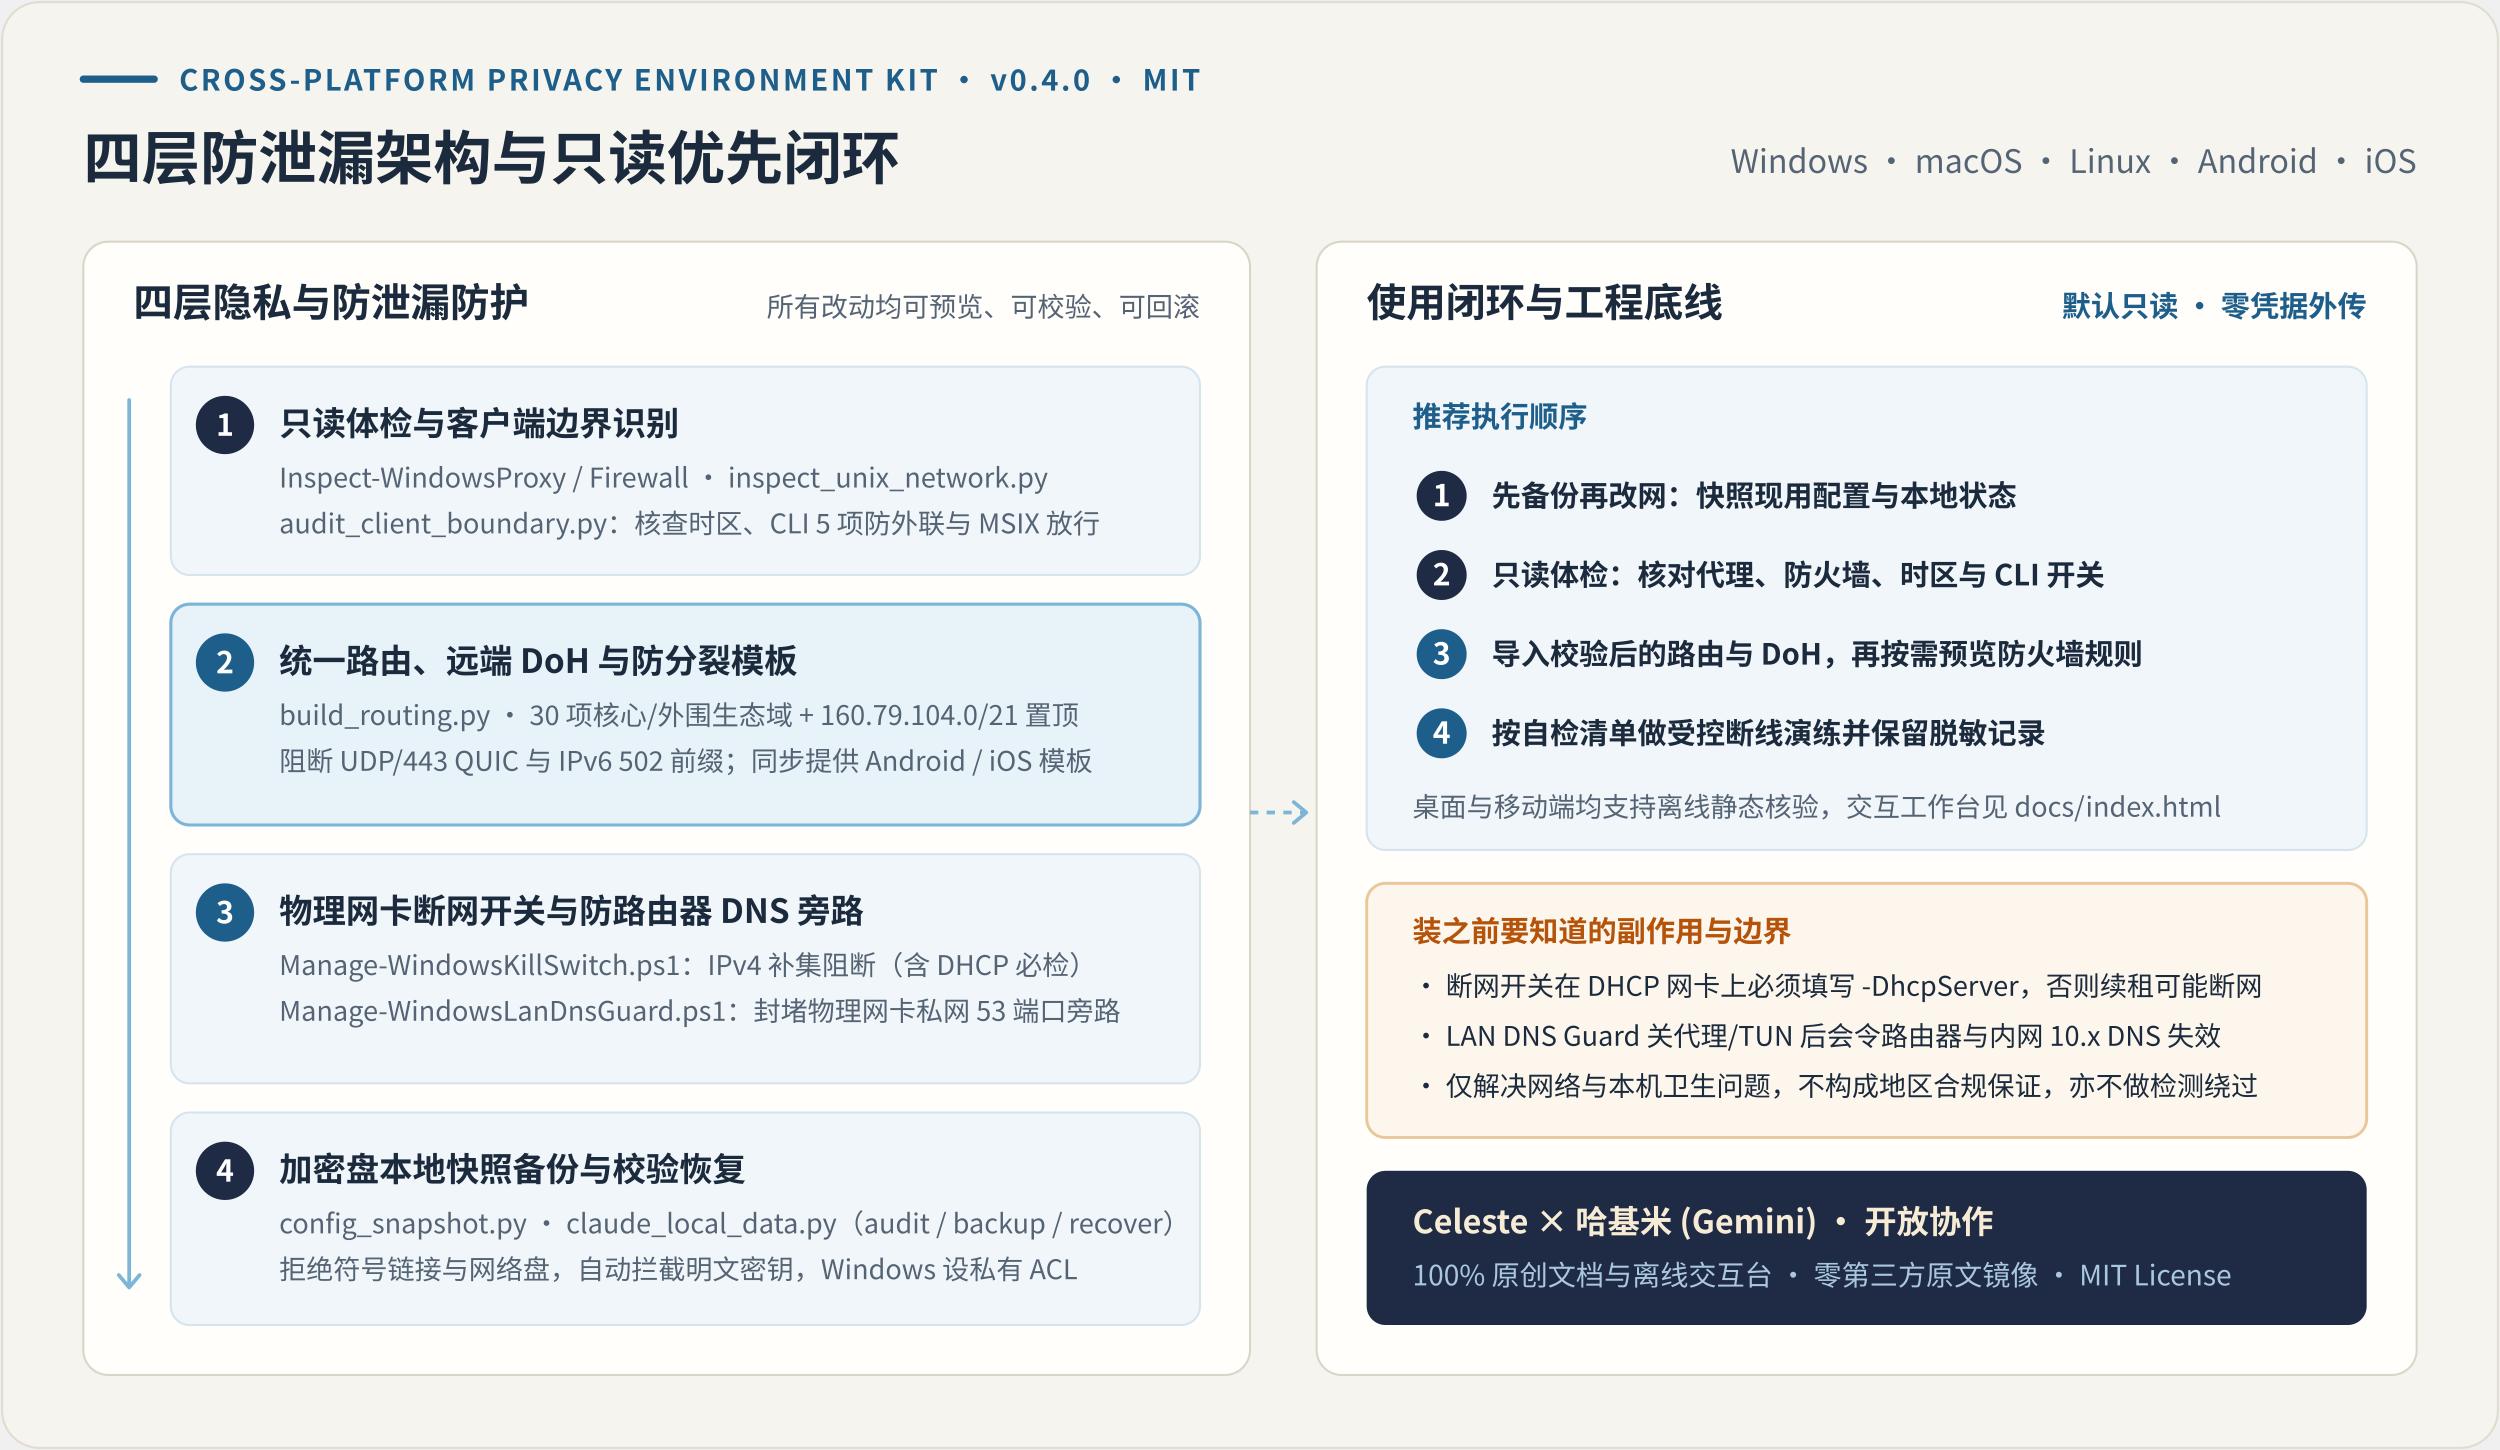
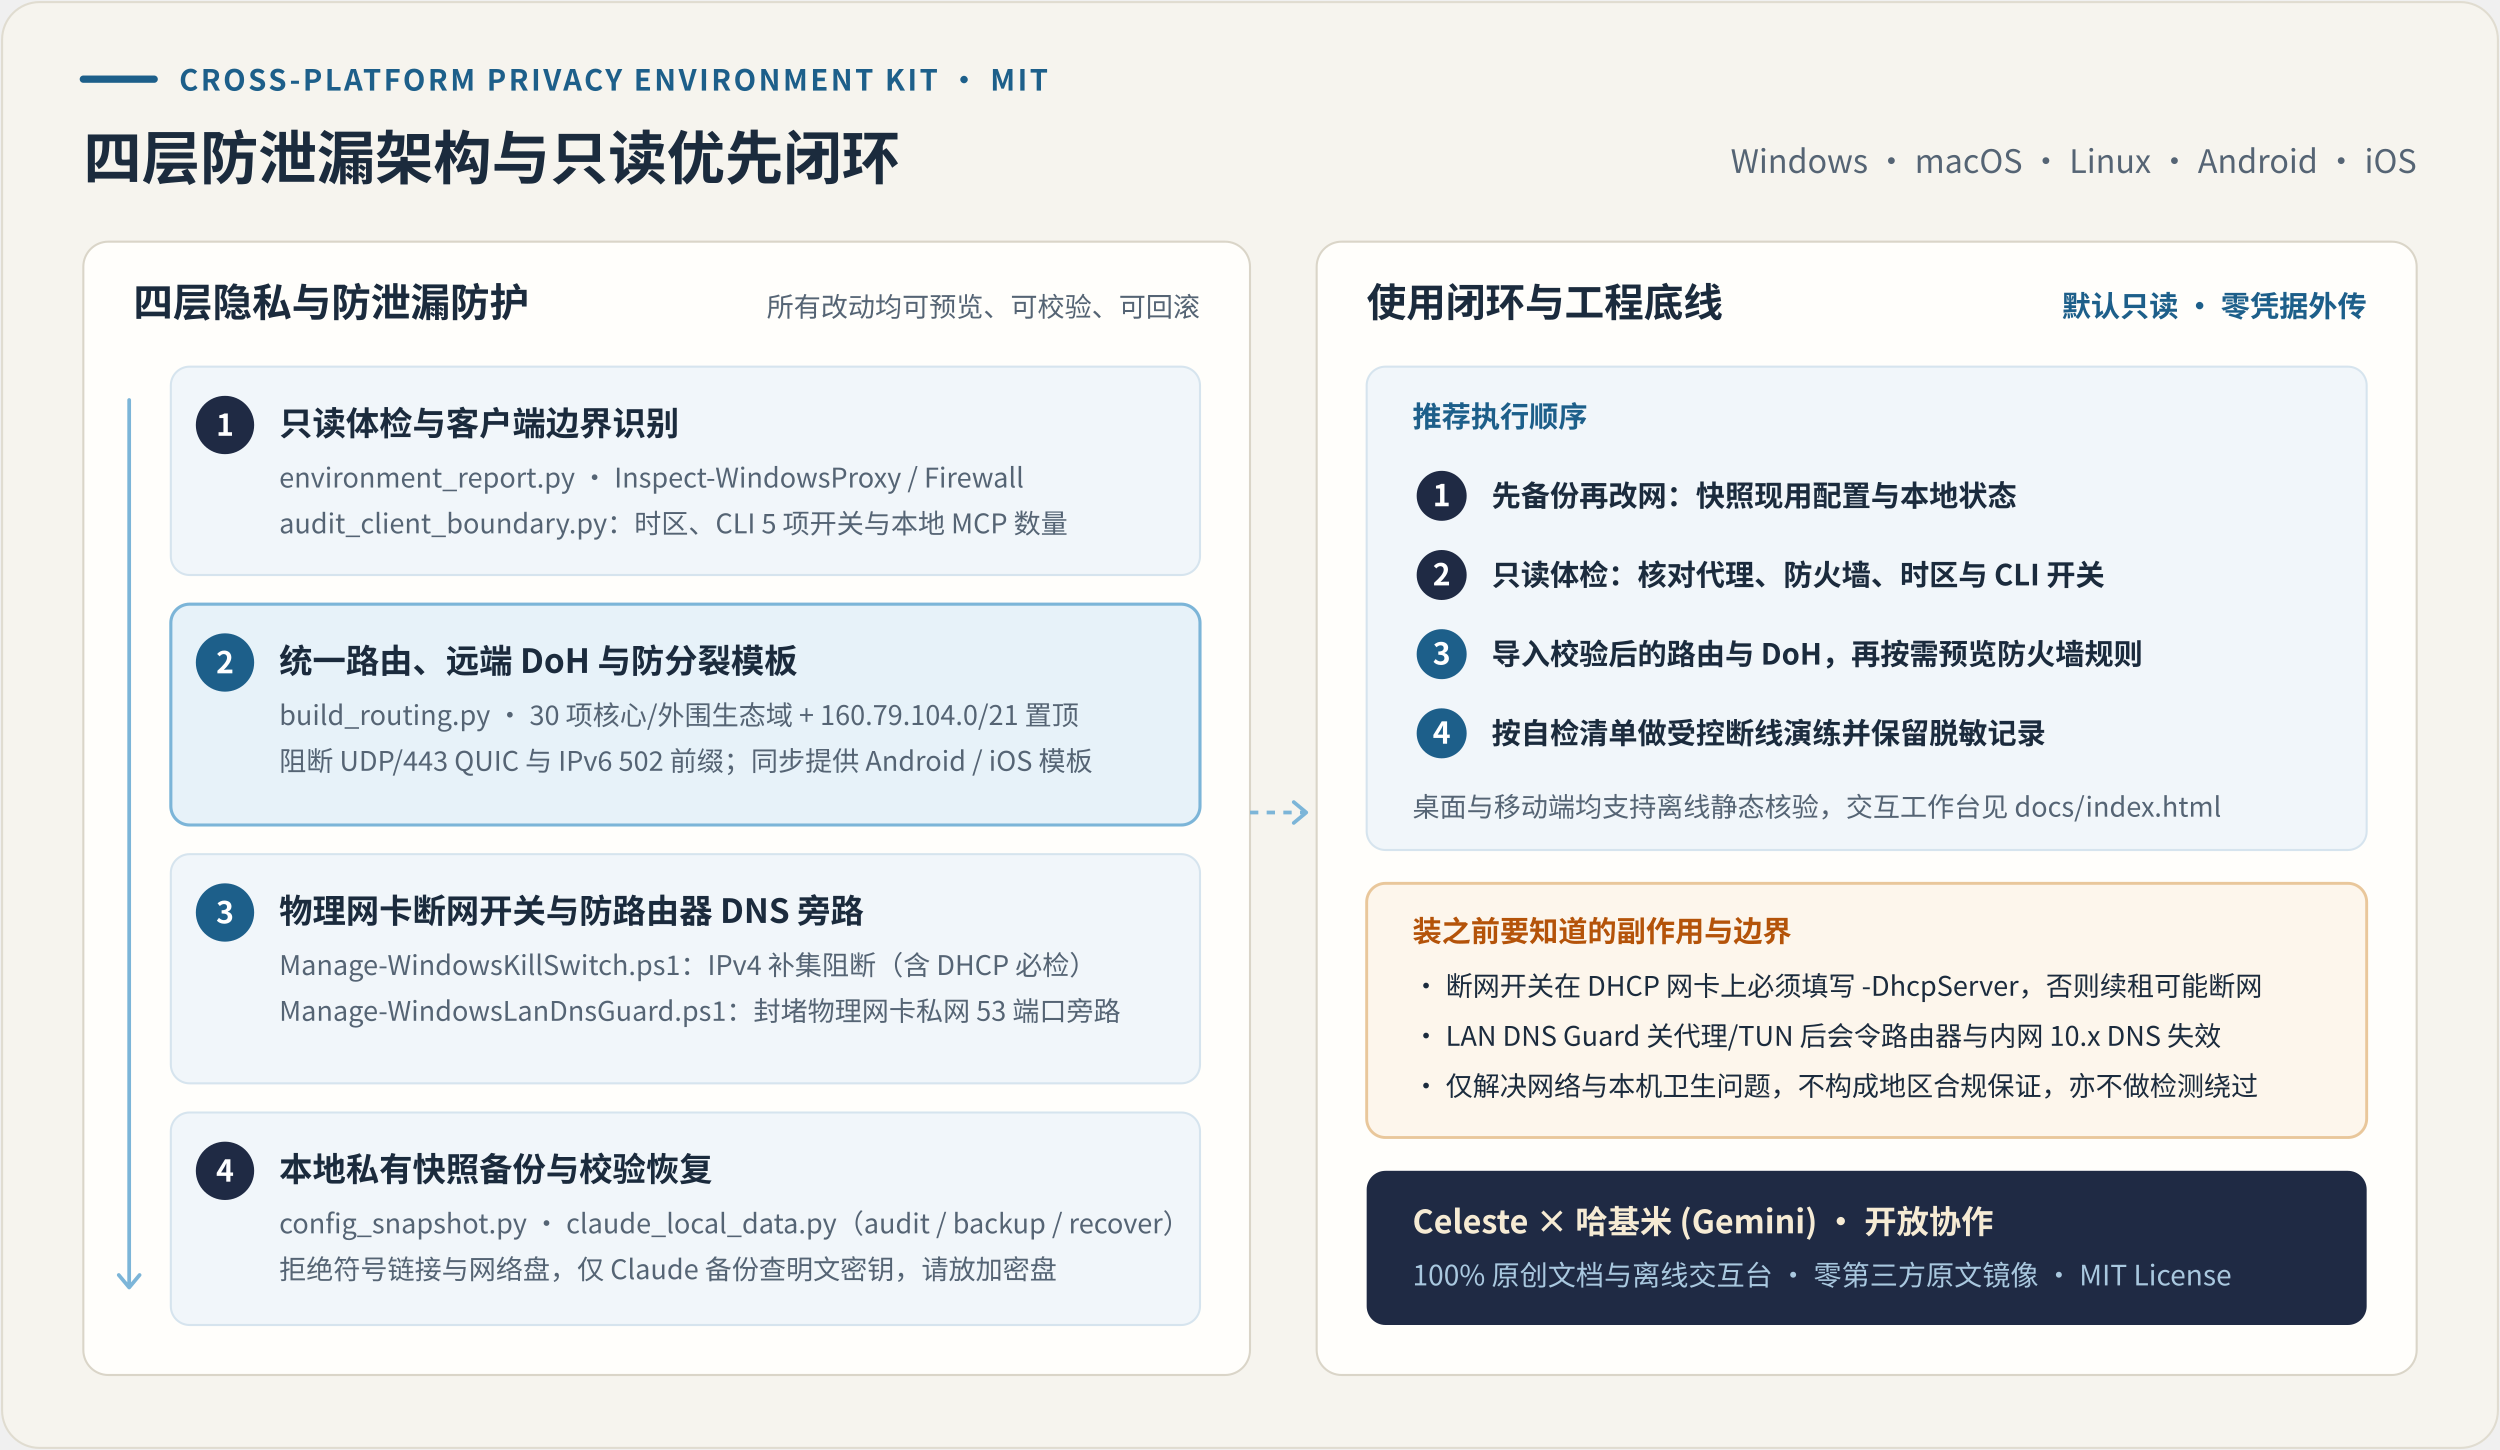
<svg xmlns="http://www.w3.org/2000/svg" xml:lang="zh-CN" width="1200" height="696" viewBox="0 0 1200 696" fill="none" role="img" aria-labelledby="cover-title cover-desc">
  <defs>
    <style>
      text { font-family: "PingFang SC", "Hiragino Sans GB", "Microsoft YaHei", "Noto Sans CJK SC", "Noto Sans SC", "Source Han Sans SC", "WenQuanYi Micro Hei", sans-serif; }
      .ink { fill: #1B2B3D; }
      .muted { fill: #556474; }
      .acc { fill: #1D5F8A; }
      .warn { fill: #B45309; }
      .head { font-size: 19px; font-weight: 600; }
      .sub { font-size: 16px; font-weight: 600; }
      .small { font-size: 13px; }
      .smallb { font-size: 14px; font-weight: 600; }
      .num { fill: #FFFFFF; font-size: 14.5px; font-weight: 600; }
      .card { fill: #FFFEFB; stroke: #DAD5C8; }
      .row { fill: #F1F6FA; stroke: #D6E4EE; }
      .row-hi { fill: #E7F2F9; stroke: #7CB5D8; stroke-width: 1.5; }
      .row-warn { fill: #FDF6EC; stroke: #E9C79B; stroke-width: 1.4; }
      .line { stroke: #7CB5D8; stroke-width: 1.8; stroke-linecap: round; stroke-linejoin: round; fill: none; }
    </style>
  </defs>
  <rect x="1" y="1" width="1198" height="694" rx="18" fill="#F6F4EE" stroke="#E0DCD0" />
  <path d="M40 38H74" stroke="#1D5F8A" stroke-width="3.5" stroke-linecap="round" />
-   <text x="86" y="43.5" class="acc smallb" letter-spacing="1.2">CROSS-PLATFORM PRIVACY ENVIRONMENT KIT · v0.4.0 · MIT</text>
+   <text x="86" y="43.5" class="acc smallb" letter-spacing="1.2">CROSS-PLATFORM PRIVACY ENVIRONMENT KIT · MIT</text>
  <text x="40" y="86" class="ink" font-size="28" font-weight="600">四层防泄漏架构与只读优先闭环</text>
  <text x="1160" y="83" class="muted" text-anchor="end" font-size="15.5">Windows · macOS · Linux · Android · iOS</text>
  <rect x="40" y="116" width="560" height="544" rx="12" class="card" />
  <text x="64" y="152" class="ink head">四层隐私与防泄漏防护</text>
  <text x="576" y="152" class="muted small" text-anchor="end">所有改动均可预览、可校验、可回滚</text>
  <path d="M62 192V618M57 612L62 618L67 612" class="line" />
  <rect x="82" y="176" width="494" height="100" rx="9" class="row" />
  <circle cx="108" cy="204" r="14" fill="#1F2A44" />
  <text x="108" y="209.2" class="num" text-anchor="middle">1</text>
  <text x="134" y="209" class="ink sub">只读体检与客户端边界识别</text>
-   <text x="134" y="234" class="muted small">Inspect-WindowsProxy / Firewall · inspect_unix_network.py</text>
-   <text x="134" y="256" class="muted small">audit_client_boundary.py：核查时区、CLI 5 项防外联与 MSIX 放行</text>
+   <text x="134" y="234" class="muted small">environment_report.py · Inspect-WindowsProxy / Firewall</text>
+   <text x="134" y="256" class="muted small">audit_client_boundary.py：时区、CLI 5 项开关与本地 MCP 数量</text>
  <rect x="82" y="290" width="494" height="106" rx="9" class="row-hi" />
  <circle cx="108" cy="318" r="14" fill="#1D5F8A" />
  <text x="108" y="323.2" class="num" text-anchor="middle">2</text>
  <text x="134" y="323" class="ink sub">统一路由、远端 DoH 与防分裂模板</text>
  <text x="134" y="348" class="muted small">build_routing.py · 30 项核心/外围生态域 + 160.79.104.0/21 置顶</text>
  <text x="134" y="370" class="muted small">阻断 UDP/443 QUIC 与 IPv6 502 前缀；同步提供 Android / iOS 模板</text>
  <rect x="82" y="410" width="494" height="110" rx="9" class="row" />
  <circle cx="108" cy="438" r="14" fill="#1D5F8A" />
  <text x="108" y="443.2" class="num" text-anchor="middle">3</text>
  <text x="134" y="443" class="ink sub">物理网卡断网开关与防路由器 DNS 旁路</text>
  <text x="134" y="468" class="muted small">Manage-WindowsKillSwitch.ps1：IPv4 补集阻断（含 DHCP 必检）</text>
  <text x="134" y="490" class="muted small">Manage-WindowsLanDnsGuard.ps1：封堵物理网卡私网 53 端口旁路</text>
  <rect x="82" y="534" width="494" height="102" rx="9" class="row" />
  <circle cx="108" cy="562" r="14" fill="#1F2A44" />
  <text x="108" y="567.2" class="num" text-anchor="middle">4</text>
-   <text x="134" y="567" class="ink sub">加密盘本地快照备份与校验恢复</text>
+   <text x="134" y="567" class="ink sub">本地私有快照备份与校验恢复</text>
  <text x="134" y="592" class="muted small">config_snapshot.py · claude_local_data.py（audit / backup / recover）</text>
-   <text x="134" y="614" class="muted small">拒绝符号链接与网络盘，自动拦截明文密钥，Windows 设私有 ACL</text>
+   <text x="134" y="614" class="muted small">拒绝符号链接与网络盘，仅 Claude 备份查明文密钥，请放加密盘</text>
  <path d="M600 390H626" stroke="#7CB5D8" stroke-width="1.8" stroke-dasharray="4 4" />
  <path d="M621 385L627 390L621 395" stroke="#7CB5D8" stroke-width="1.8" stroke-linecap="round" stroke-linejoin="round" />
  <rect x="632" y="116" width="528" height="544" rx="12" class="card" />
  <text x="656" y="152" class="ink head">使用闭环与工程底线</text>
  <text x="1136" y="152" class="acc smallb" text-anchor="end">默认只读 · 零凭据外传</text>
  <rect x="656" y="176" width="480" height="232" rx="9" class="row" />
  <text x="678" y="205" class="acc smallb">推荐执行顺序</text>
  <circle cx="692" cy="238" r="12" fill="#1F2A44" />
  <text x="692" y="243" class="num" text-anchor="middle">1</text>
  <text x="716" y="243" class="ink smallb">先备份再改网：快照现用配置与本地状态</text>
  <circle cx="692" cy="276" r="12" fill="#1F2A44" />
  <text x="692" y="281" class="num" text-anchor="middle">2</text>
  <text x="716" y="281" class="ink smallb">只读体检：核对代理、防火墙、时区与 CLI 开关</text>
  <circle cx="692" cy="314" r="12" fill="#1D5F8A" />
  <text x="692" y="319" class="num" text-anchor="middle">3</text>
  <text x="716" y="319" class="ink smallb">导入校验后的路由与 DoH，再按需预览防火墙规则</text>
  <circle cx="692" cy="352" r="12" fill="#1D5F8A" />
  <text x="692" y="357" class="num" text-anchor="middle">4</text>
  <text x="716" y="357" class="ink smallb">按自检清单做受控断线演练并保留脱敏记录</text>
  <text x="678" y="392" class="muted small">桌面与移动端均支持离线静态核验，交互工作台见 docs/index.html</text>
  <rect x="656" y="424" width="480" height="122" rx="9" class="row-warn" />
  <text x="678" y="452" class="warn smallb">装之前要知道的副作用与边界</text>
  <text x="678" y="478" class="ink small">· 断网开关在 DHCP 网卡上必须填写 -DhcpServer，否则续租可能断网</text>
  <text x="678" y="502" class="ink small">· LAN DNS Guard 关代理/TUN 后会令路由器与内网 10.x DNS 失效</text>
  <text x="678" y="526" class="ink small">· 仅解决网络与本机卫生问题，不构成地区合规保证，亦不做检测绕过</text>
  <rect x="656" y="562" width="480" height="74" rx="9" fill="#1F2A44" />
  <text x="678" y="592" fill="#F6EBD4" font-size="15.5" font-weight="600">Celeste × 哈基米 (Gemini) · 开放协作</text>
  <text x="678" y="617" fill="#A9C8DF" font-size="13.5">100% 原创文档与离线交互台 · 零第三方原文镜像 · MIT License</text>
</svg>
